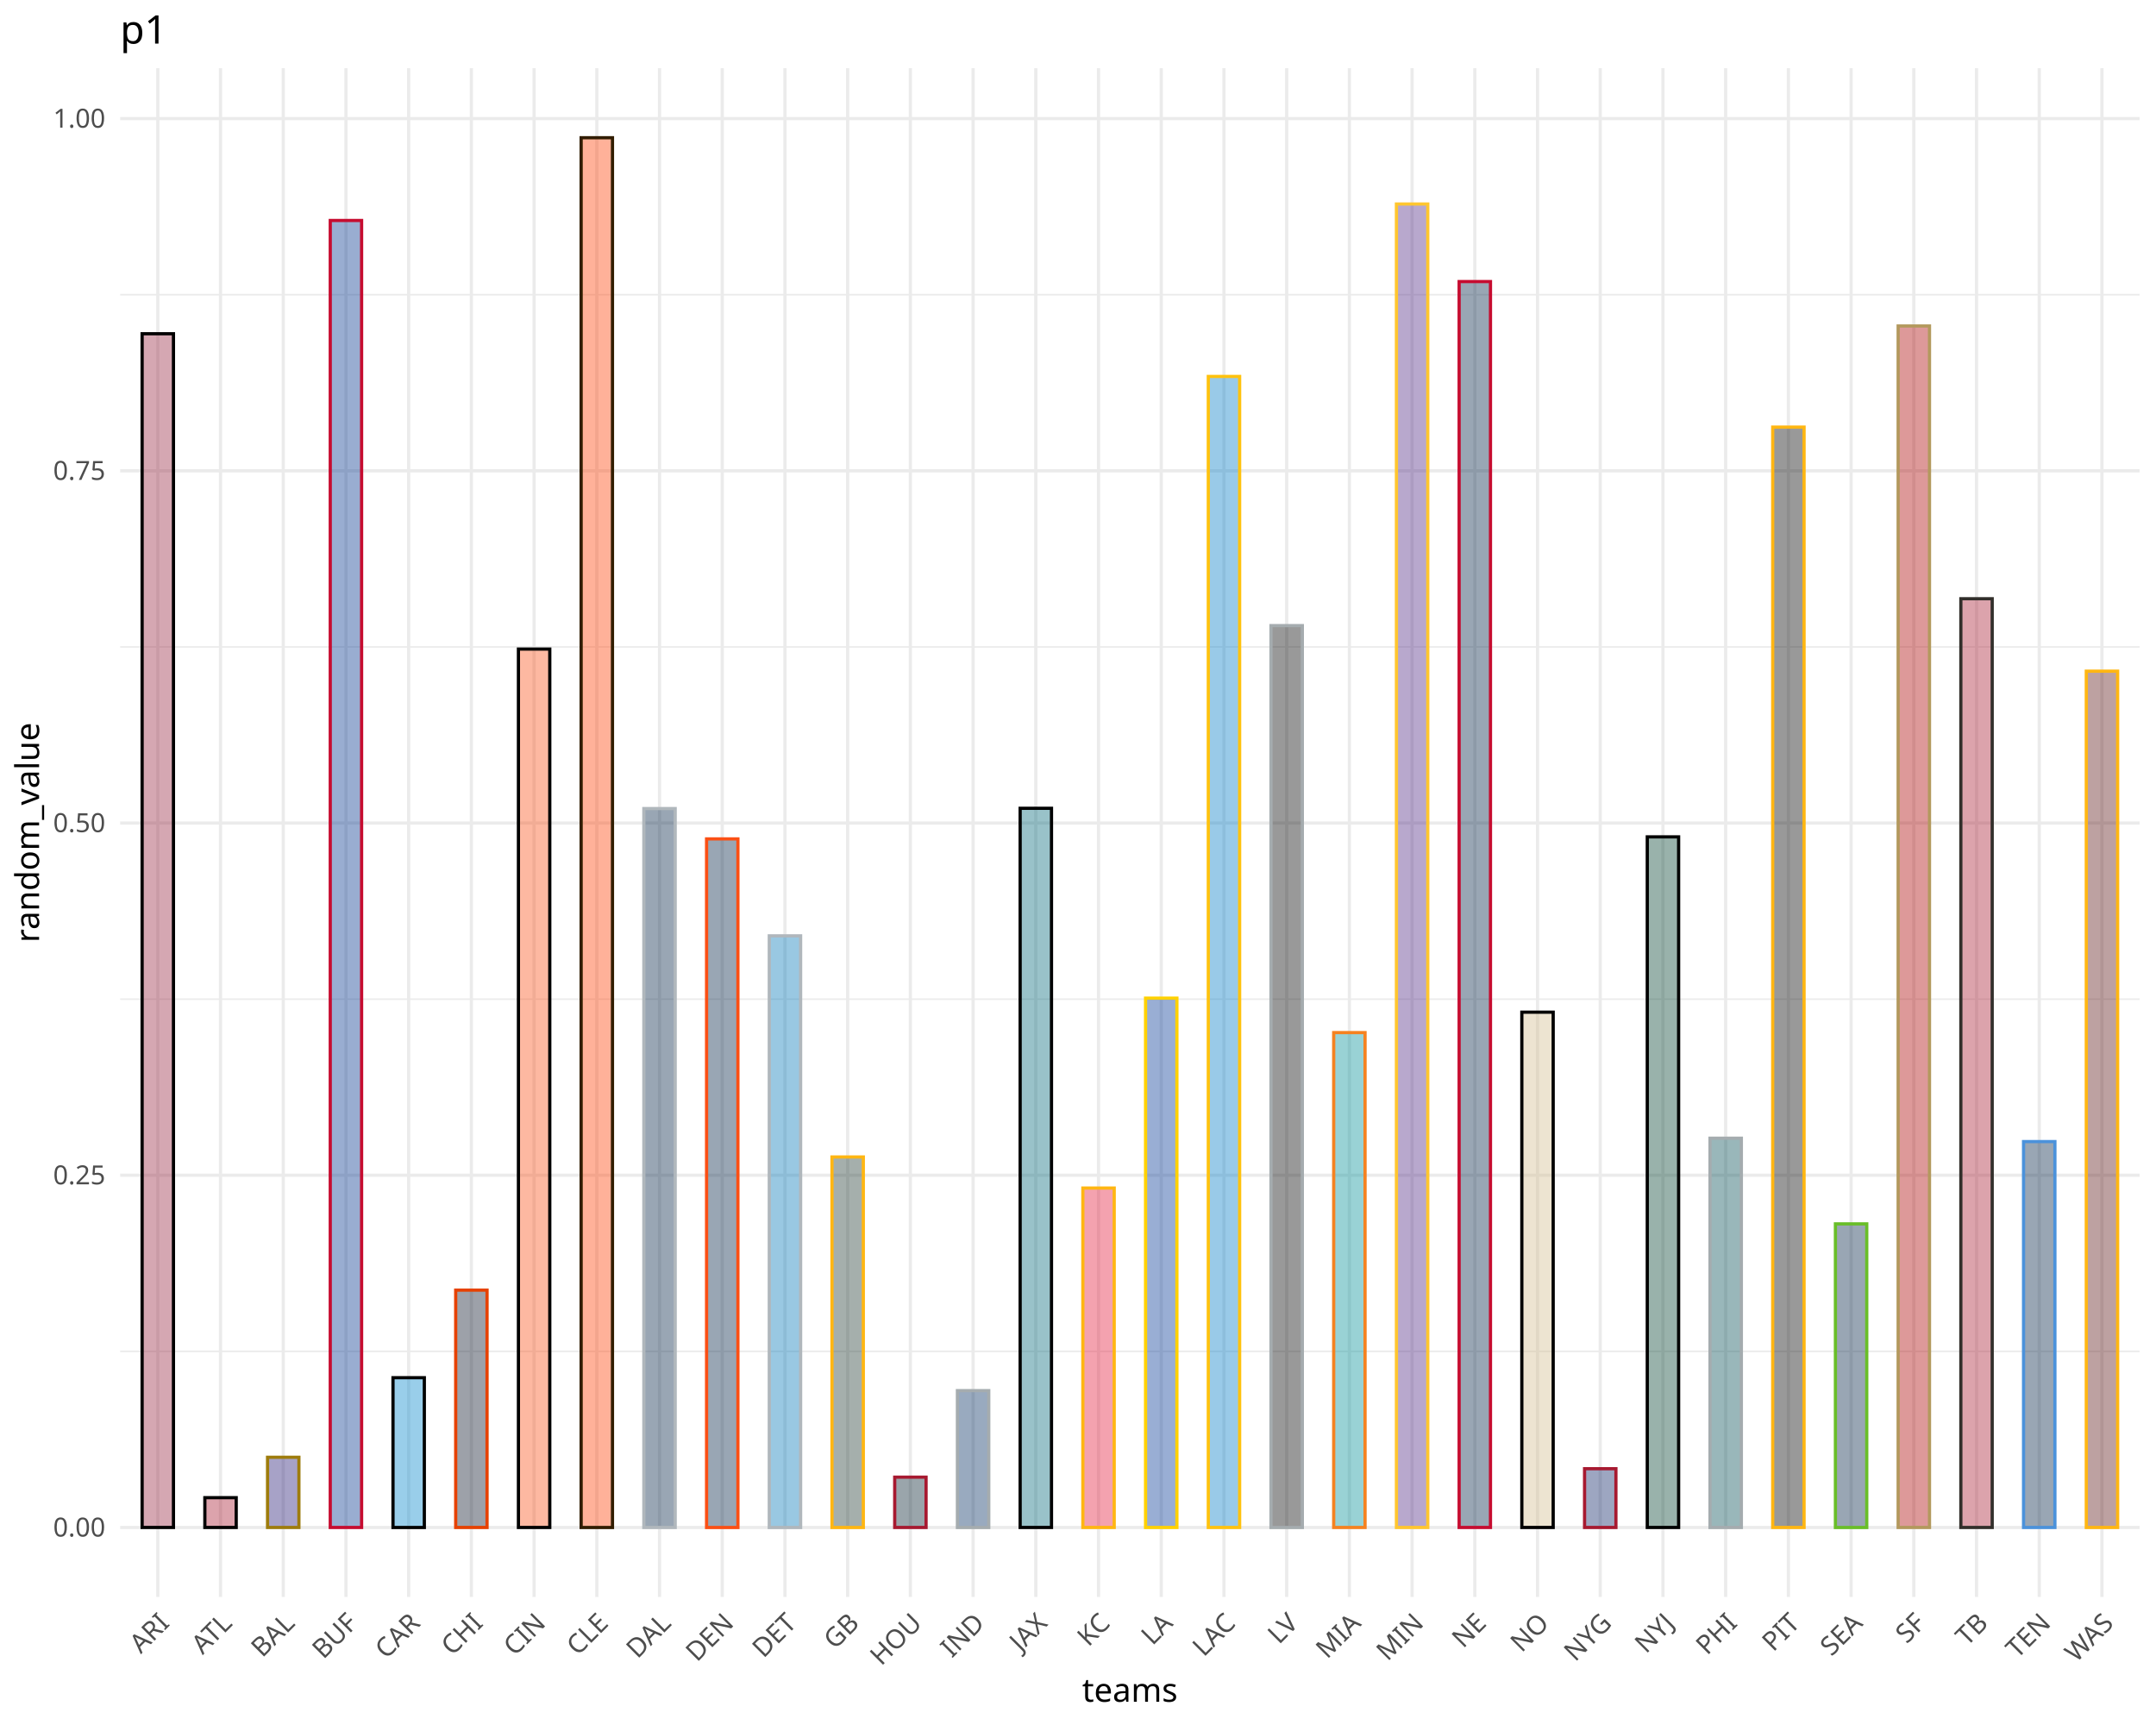
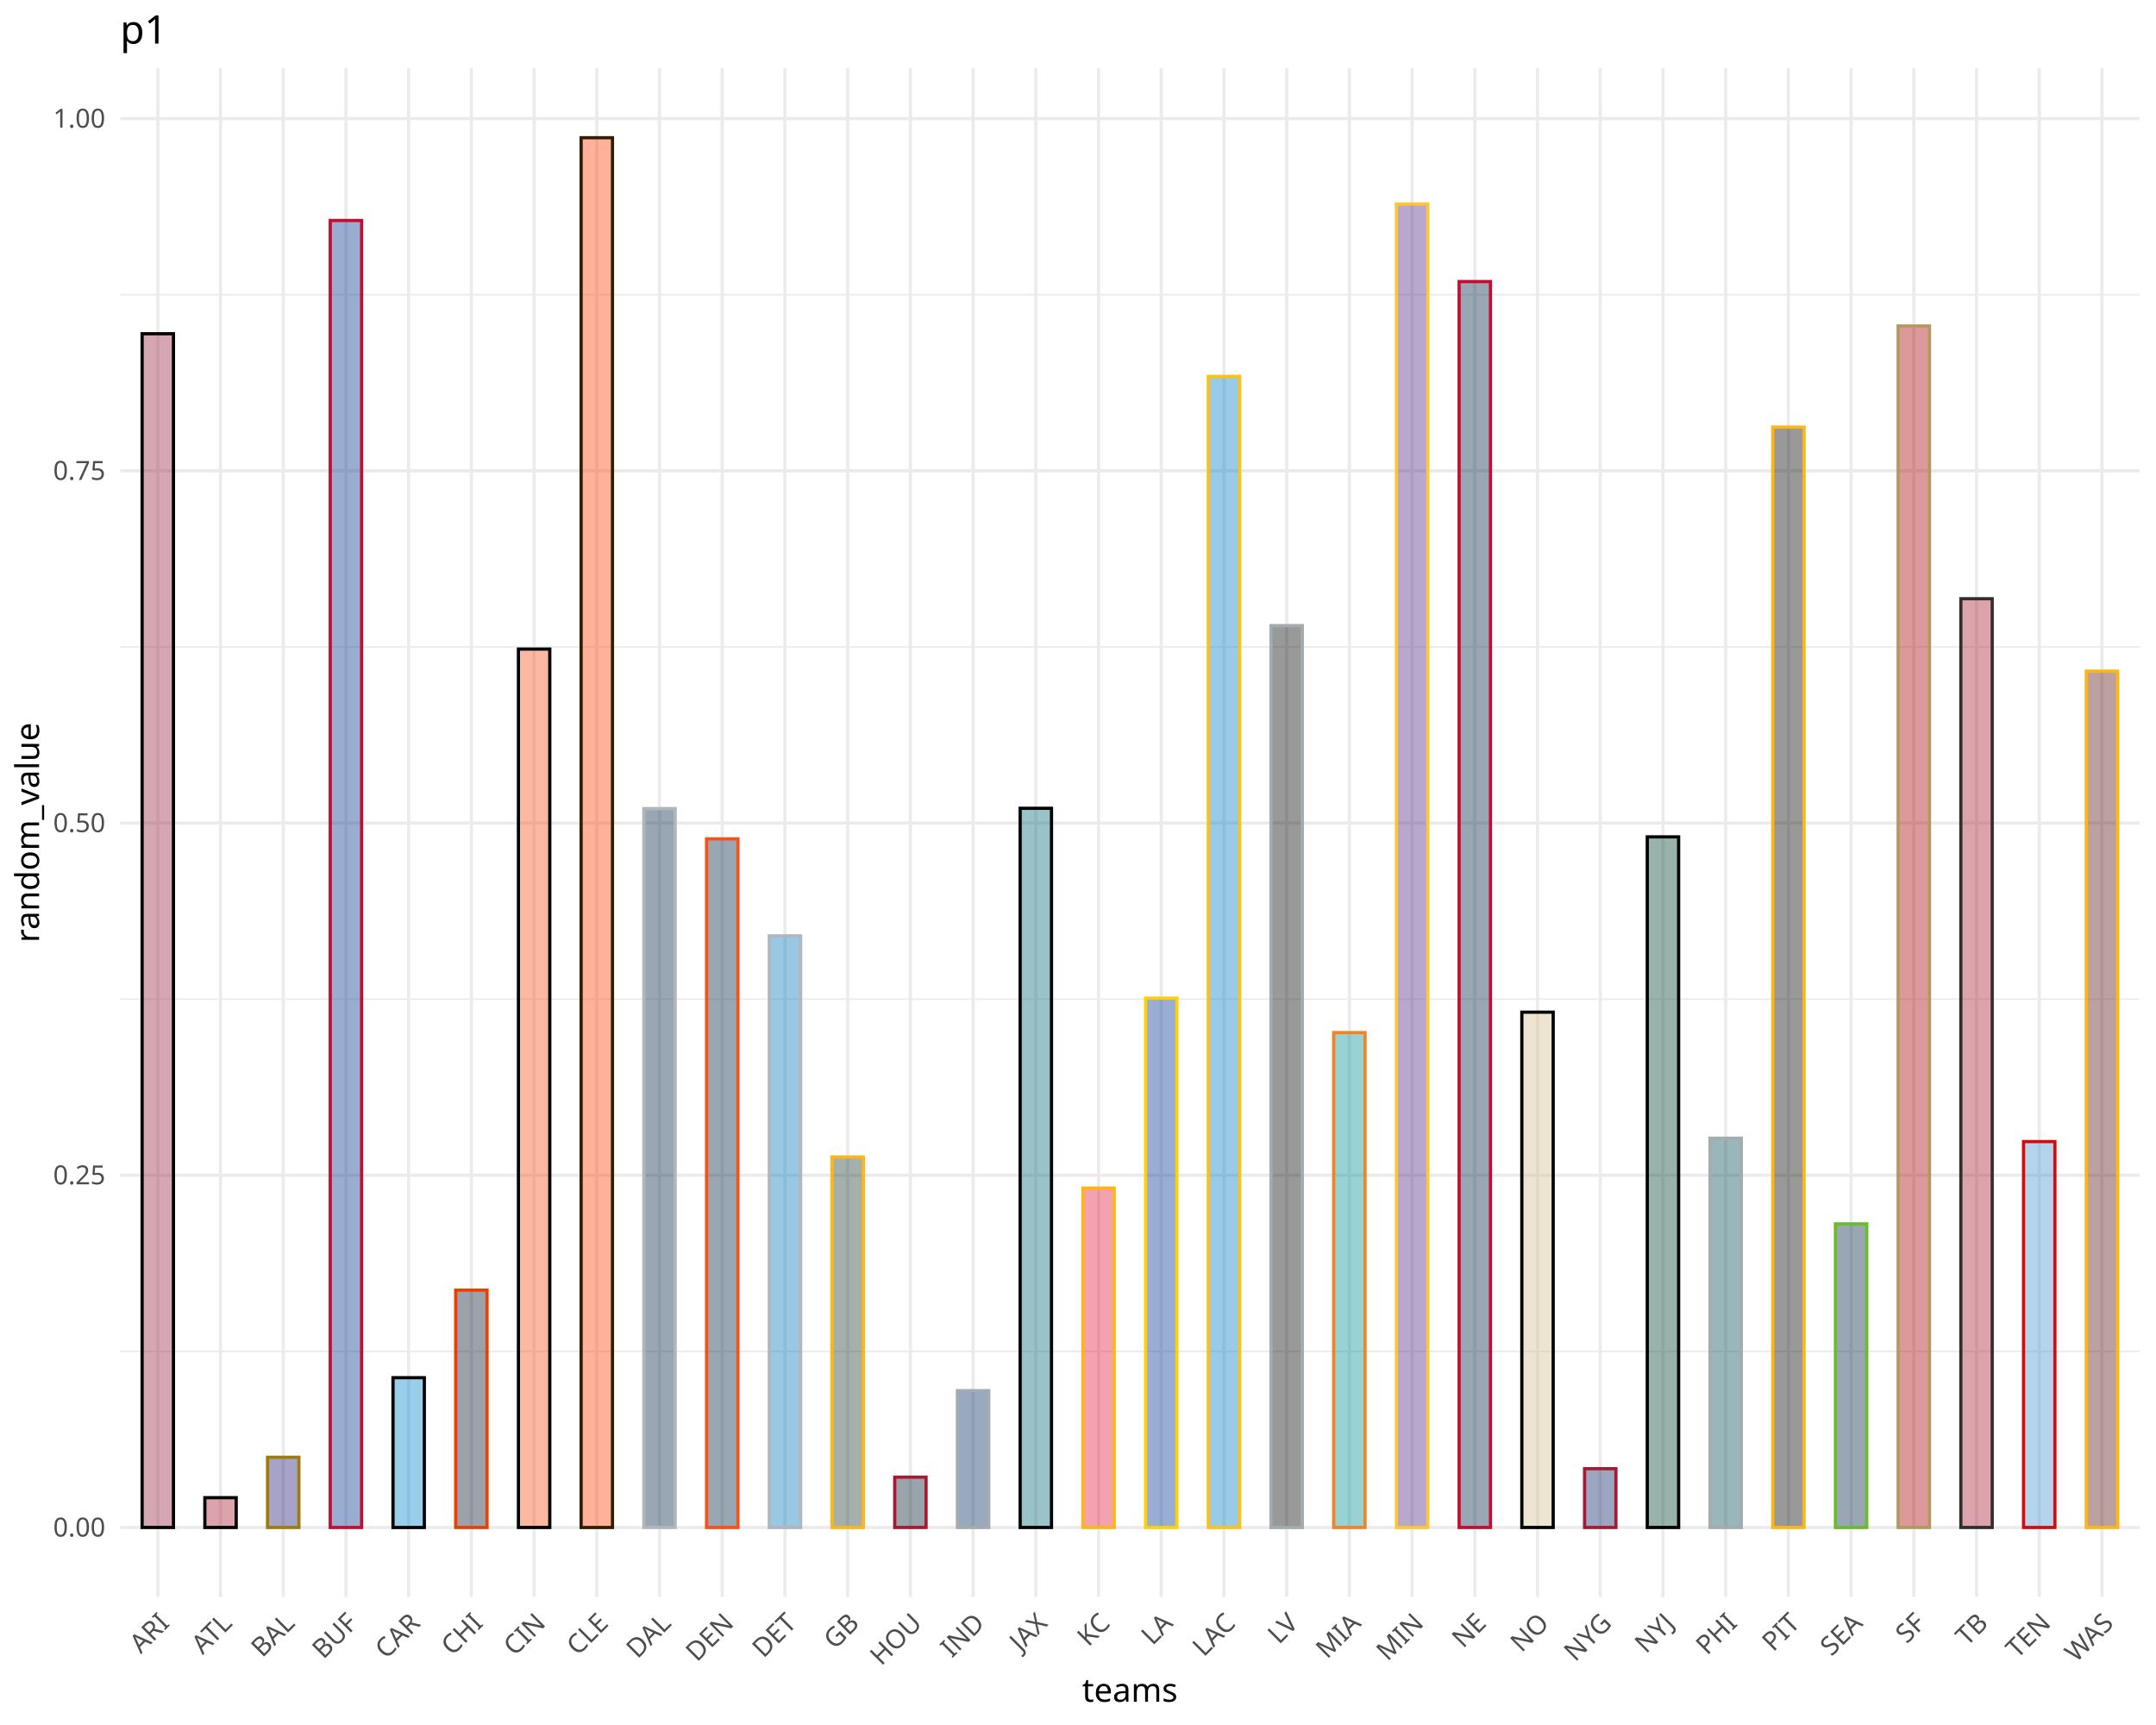
<svg xmlns="http://www.w3.org/2000/svg" class="svglite" data-engine-version="2.0" width="720.00pt" height="576.00pt" viewBox="0 0 720.00 576.00">
  <defs>
    <style type="text/css">
    .svglite line, .svglite polyline, .svglite polygon, .svglite path, .svglite rect, .svglite circle {
      fill: none;
      stroke: #000000;
      stroke-linecap: round;
      stroke-linejoin: round;
      stroke-miterlimit: 10.00;
    }
  </style>
  </defs>
  <rect width="100%" height="100%" style="stroke: none; fill: #FFFFFF;" />
  <defs>
    <clipPath id="cpMC4wMHw3MjAuMDB8MC4wMHw1NzYuMDA=">
      <rect x="0.00" y="0.00" width="720.00" height="576.00" />
    </clipPath>
  </defs>
  <g clip-path="url(#cpMC4wMHw3MjAuMDB8MC4wMHw1NzYuMDA=)">
    <rect x="0.00" y="0.00" width="720.00" height="576.00" style="stroke-width: 1.07; stroke: none; fill: #FFFFFF;" />
  </g>
  <defs>
    <clipPath id="cpNDAuMTN8NzE0LjUyfDIyLjc4fDUzMy4yNQ==">
      <rect x="40.13" y="22.78" width="674.39" height="510.46" />
    </clipPath>
  </defs>
  <g clip-path="url(#cpNDAuMTN8NzE0LjUyfDIyLjc4fDUzMy4yNQ==)">
    <polyline points="40.13,451.24 714.52,451.24 " style="stroke-width: 0.53; stroke: #EBEBEB; stroke-linecap: butt;" />
    <polyline points="40.13,333.63 714.52,333.63 " style="stroke-width: 0.53; stroke: #EBEBEB; stroke-linecap: butt;" />
    <polyline points="40.13,216.01 714.52,216.01 " style="stroke-width: 0.53; stroke: #EBEBEB; stroke-linecap: butt;" />
    <polyline points="40.13,98.40 714.52,98.40 " style="stroke-width: 0.53; stroke: #EBEBEB; stroke-linecap: butt;" />
    <polyline points="40.13,510.04 714.52,510.04 " style="stroke-width: 1.07; stroke: #EBEBEB; stroke-linecap: butt;" />
    <polyline points="40.13,392.43 714.52,392.43 " style="stroke-width: 1.07; stroke: #EBEBEB; stroke-linecap: butt;" />
    <polyline points="40.13,274.82 714.52,274.82 " style="stroke-width: 1.07; stroke: #EBEBEB; stroke-linecap: butt;" />
    <polyline points="40.13,157.21 714.52,157.21 " style="stroke-width: 1.07; stroke: #EBEBEB; stroke-linecap: butt;" />
    <polyline points="40.13,39.60 714.52,39.60 " style="stroke-width: 1.07; stroke: #EBEBEB; stroke-linecap: butt;" />
    <polyline points="52.70,533.25 52.70,22.78 " style="stroke-width: 1.07; stroke: #EBEBEB; stroke-linecap: butt;" />
    <polyline points="73.64,533.25 73.64,22.78 " style="stroke-width: 1.07; stroke: #EBEBEB; stroke-linecap: butt;" />
    <polyline points="94.59,533.25 94.59,22.78 " style="stroke-width: 1.07; stroke: #EBEBEB; stroke-linecap: butt;" />
    <polyline points="115.53,533.25 115.53,22.78 " style="stroke-width: 1.07; stroke: #EBEBEB; stroke-linecap: butt;" />
    <polyline points="136.47,533.25 136.47,22.78 " style="stroke-width: 1.07; stroke: #EBEBEB; stroke-linecap: butt;" />
    <polyline points="157.42,533.25 157.42,22.78 " style="stroke-width: 1.07; stroke: #EBEBEB; stroke-linecap: butt;" />
    <polyline points="178.36,533.25 178.36,22.78 " style="stroke-width: 1.07; stroke: #EBEBEB; stroke-linecap: butt;" />
    <polyline points="199.31,533.25 199.31,22.78 " style="stroke-width: 1.07; stroke: #EBEBEB; stroke-linecap: butt;" />
    <polyline points="220.25,533.25 220.25,22.78 " style="stroke-width: 1.07; stroke: #EBEBEB; stroke-linecap: butt;" />
    <polyline points="241.19,533.25 241.19,22.78 " style="stroke-width: 1.07; stroke: #EBEBEB; stroke-linecap: butt;" />
    <polyline points="262.14,533.25 262.14,22.78 " style="stroke-width: 1.07; stroke: #EBEBEB; stroke-linecap: butt;" />
    <polyline points="283.08,533.25 283.08,22.78 " style="stroke-width: 1.07; stroke: #EBEBEB; stroke-linecap: butt;" />
    <polyline points="304.02,533.25 304.02,22.78 " style="stroke-width: 1.07; stroke: #EBEBEB; stroke-linecap: butt;" />
    <polyline points="324.97,533.25 324.97,22.78 " style="stroke-width: 1.07; stroke: #EBEBEB; stroke-linecap: butt;" />
    <polyline points="345.91,533.25 345.91,22.78 " style="stroke-width: 1.07; stroke: #EBEBEB; stroke-linecap: butt;" />
    <polyline points="366.85,533.25 366.85,22.78 " style="stroke-width: 1.07; stroke: #EBEBEB; stroke-linecap: butt;" />
    <polyline points="387.80,533.25 387.80,22.78 " style="stroke-width: 1.07; stroke: #EBEBEB; stroke-linecap: butt;" />
    <polyline points="408.74,533.25 408.74,22.78 " style="stroke-width: 1.07; stroke: #EBEBEB; stroke-linecap: butt;" />
    <polyline points="429.69,533.25 429.69,22.78 " style="stroke-width: 1.07; stroke: #EBEBEB; stroke-linecap: butt;" />
    <polyline points="450.63,533.25 450.63,22.78 " style="stroke-width: 1.07; stroke: #EBEBEB; stroke-linecap: butt;" />
    <polyline points="471.57,533.25 471.57,22.78 " style="stroke-width: 1.07; stroke: #EBEBEB; stroke-linecap: butt;" />
    <polyline points="492.52,533.25 492.52,22.78 " style="stroke-width: 1.07; stroke: #EBEBEB; stroke-linecap: butt;" />
    <polyline points="513.46,533.25 513.46,22.78 " style="stroke-width: 1.07; stroke: #EBEBEB; stroke-linecap: butt;" />
    <polyline points="534.40,533.25 534.40,22.78 " style="stroke-width: 1.07; stroke: #EBEBEB; stroke-linecap: butt;" />
    <polyline points="555.35,533.25 555.35,22.78 " style="stroke-width: 1.07; stroke: #EBEBEB; stroke-linecap: butt;" />
    <polyline points="576.29,533.25 576.29,22.78 " style="stroke-width: 1.07; stroke: #EBEBEB; stroke-linecap: butt;" />
    <polyline points="597.24,533.25 597.24,22.78 " style="stroke-width: 1.07; stroke: #EBEBEB; stroke-linecap: butt;" />
    <polyline points="618.18,533.25 618.18,22.78 " style="stroke-width: 1.07; stroke: #EBEBEB; stroke-linecap: butt;" />
    <polyline points="639.12,533.25 639.12,22.78 " style="stroke-width: 1.07; stroke: #EBEBEB; stroke-linecap: butt;" />
    <polyline points="660.07,533.25 660.07,22.78 " style="stroke-width: 1.07; stroke: #EBEBEB; stroke-linecap: butt;" />
    <polyline points="681.01,533.25 681.01,22.78 " style="stroke-width: 1.07; stroke: #EBEBEB; stroke-linecap: butt;" />
    <polyline points="701.95,533.25 701.95,22.78 " style="stroke-width: 1.07; stroke: #EBEBEB; stroke-linecap: butt;" />
    <rect x="47.46" y="111.44" width="10.47" height="398.60" style="stroke-width: 1.07; stroke-linecap: butt; stroke-linejoin: miter; fill: #97233F; fill-opacity: 0.40;" />
    <rect x="68.41" y="500.09" width="10.47" height="9.95" style="stroke-width: 1.07; stroke-linecap: butt; stroke-linejoin: miter; fill: #A71930; fill-opacity: 0.40;" />
    <rect x="89.35" y="486.60" width="10.47" height="23.44" style="stroke-width: 1.07; stroke: #9E7C0C; stroke-linecap: butt; stroke-linejoin: miter; fill: #241773; fill-opacity: 0.40;" />
    <rect x="110.29" y="73.62" width="10.47" height="436.42" style="stroke-width: 1.07; stroke: #C60C30; stroke-linecap: butt; stroke-linejoin: miter; fill: #00338D; fill-opacity: 0.40;" />
    <rect x="131.24" y="460.03" width="10.47" height="50.02" style="stroke-width: 1.07; stroke-linecap: butt; stroke-linejoin: miter; fill: #0085CA; fill-opacity: 0.40;" />
    <rect x="152.18" y="430.79" width="10.47" height="79.25" style="stroke-width: 1.07; stroke: #E64100; stroke-linecap: butt; stroke-linejoin: miter; fill: #0B162A; fill-opacity: 0.40;" />
    <rect x="173.13" y="216.73" width="10.47" height="293.31" style="stroke-width: 1.07; stroke-linecap: butt; stroke-linejoin: miter; fill: #FB4F14; fill-opacity: 0.40;" />
    <rect x="194.07" y="45.99" width="10.47" height="464.06" style="stroke-width: 1.07; stroke: #311D00; stroke-linecap: butt; stroke-linejoin: miter; fill: #FF3C00; fill-opacity: 0.40;" />
    <rect x="215.01" y="269.99" width="10.47" height="240.05" style="stroke-width: 1.07; stroke: #B0B7BC; stroke-linecap: butt; stroke-linejoin: miter; fill: #002244; fill-opacity: 0.40;" />
    <rect x="235.96" y="280.12" width="10.47" height="229.93" style="stroke-width: 1.07; stroke: #FB4F14; stroke-linecap: butt; stroke-linejoin: miter; fill: #002244; fill-opacity: 0.40;" />
    <rect x="256.90" y="312.49" width="10.47" height="197.56" style="stroke-width: 1.07; stroke: #B0B7BC; stroke-linecap: butt; stroke-linejoin: miter; fill: #0076B6; fill-opacity: 0.40;" />
    <rect x="277.84" y="386.33" width="10.47" height="123.72" style="stroke-width: 1.07; stroke: #FFB612; stroke-linecap: butt; stroke-linejoin: miter; fill: #203731; fill-opacity: 0.40;" />
    <rect x="298.79" y="493.24" width="10.47" height="16.80" style="stroke-width: 1.07; stroke: #A71930; stroke-linecap: butt; stroke-linejoin: miter; fill: #03202F; fill-opacity: 0.40;" />
    <rect x="319.73" y="464.35" width="10.47" height="45.70" style="stroke-width: 1.07; stroke: #A5ACAF; stroke-linecap: butt; stroke-linejoin: miter; fill: #002C5F; fill-opacity: 0.40;" />
    <rect x="340.68" y="269.90" width="10.47" height="240.14" style="stroke-width: 1.07; stroke-linecap: butt; stroke-linejoin: miter; fill: #006778; fill-opacity: 0.40;" />
    <rect x="361.62" y="396.70" width="10.47" height="113.34" style="stroke-width: 1.07; stroke: #FFB612; stroke-linecap: butt; stroke-linejoin: miter; fill: #E31837; fill-opacity: 0.40;" />
    <rect x="382.56" y="333.29" width="10.47" height="176.75" style="stroke-width: 1.07; stroke: #FFD100; stroke-linecap: butt; stroke-linejoin: miter; fill: #003594; fill-opacity: 0.40;" />
    <rect x="403.51" y="125.70" width="10.47" height="384.34" style="stroke-width: 1.07; stroke: #FFC20E; stroke-linecap: butt; stroke-linejoin: miter; fill: #007BC7; fill-opacity: 0.40;" />
    <rect x="424.45" y="208.90" width="10.47" height="301.15" style="stroke-width: 1.07; stroke: #A5ACAF; stroke-linecap: butt; stroke-linejoin: miter; fill: #000000; fill-opacity: 0.40;" />
    <rect x="445.39" y="344.80" width="10.47" height="165.24" style="stroke-width: 1.07; stroke: #F58220; stroke-linecap: butt; stroke-linejoin: miter; fill: #008E97; fill-opacity: 0.40;" />
    <rect x="466.34" y="68.12" width="10.47" height="441.92" style="stroke-width: 1.07; stroke: #FFC62F; stroke-linecap: butt; stroke-linejoin: miter; fill: #4F2683; fill-opacity: 0.40;" />
    <rect x="487.28" y="94.02" width="10.47" height="416.02" style="stroke-width: 1.07; stroke: #C60C30; stroke-linecap: butt; stroke-linejoin: miter; fill: #002244; fill-opacity: 0.40;" />
    <rect x="508.22" y="337.98" width="10.47" height="172.06" style="stroke-width: 1.07; stroke-linecap: butt; stroke-linejoin: miter; fill: #D3BC8D; fill-opacity: 0.40;" />
    <rect x="529.17" y="490.42" width="10.47" height="19.62" style="stroke-width: 1.07; stroke: #A71930; stroke-linecap: butt; stroke-linejoin: miter; fill: #0B2265; fill-opacity: 0.40;" />
    <rect x="550.11" y="279.44" width="10.47" height="230.60" style="stroke-width: 1.07; stroke-linecap: butt; stroke-linejoin: miter; fill: #003F2D; fill-opacity: 0.40;" />
    <rect x="571.06" y="380.06" width="10.47" height="129.99" style="stroke-width: 1.07; stroke: #A5ACAF; stroke-linecap: butt; stroke-linejoin: miter; fill: #004C54; fill-opacity: 0.40;" />
    <rect x="592.00" y="142.62" width="10.47" height="367.42" style="stroke-width: 1.07; stroke: #FFB612; stroke-linecap: butt; stroke-linejoin: miter; fill: #000000; fill-opacity: 0.40;" />
    <rect x="612.94" y="408.67" width="10.47" height="101.38" style="stroke-width: 1.07; stroke: #69BE28; stroke-linecap: butt; stroke-linejoin: miter; fill: #002244; fill-opacity: 0.40;" />
    <rect x="633.89" y="108.85" width="10.47" height="401.19" style="stroke-width: 1.07; stroke: #B3995D; stroke-linecap: butt; stroke-linejoin: miter; fill: #AA0000; fill-opacity: 0.40;" />
    <rect x="654.83" y="199.92" width="10.47" height="310.12" style="stroke-width: 1.07; stroke: #322F2B; stroke-linecap: butt; stroke-linejoin: miter; fill: #A71930; fill-opacity: 0.40;" />
-     <rect x="675.77" y="381.19" width="10.47" height="128.85" style="stroke-width: 1.07; stroke: #4B92DB; stroke-linecap: butt; stroke-linejoin: miter; fill: #002244; fill-opacity: 0.40;" />
+     <rect x="675.77" y="381.19" width="10.47" height="128.85" style="stroke-width: 1.07; stroke: #D50A0A; stroke-linecap: butt; stroke-linejoin: miter; fill: #4495D2; fill-opacity: 0.40;" />
    <rect x="696.72" y="224.11" width="10.47" height="285.93" style="stroke-width: 1.07; stroke: #FFB612; stroke-linecap: butt; stroke-linejoin: miter; fill: #5A1414; fill-opacity: 0.40;" />
  </g>
  <g clip-path="url(#cpMC4wMHw3MjAuMDB8MC4wMHw1NzYuMDA=)">
    <text x="35.20" y="513.07" text-anchor="end" style="font-size: 8.80px; fill: #4D4D4D; font-family: sans;" textLength="17.13px" lengthAdjust="spacingAndGlyphs">0.00</text>
    <text x="35.20" y="395.46" text-anchor="end" style="font-size: 8.80px; fill: #4D4D4D; font-family: sans;" textLength="17.13px" lengthAdjust="spacingAndGlyphs">0.25</text>
    <text x="35.20" y="277.85" text-anchor="end" style="font-size: 8.80px; fill: #4D4D4D; font-family: sans;" textLength="17.13px" lengthAdjust="spacingAndGlyphs">0.50</text>
    <text x="35.20" y="160.24" text-anchor="end" style="font-size: 8.80px; fill: #4D4D4D; font-family: sans;" textLength="17.13px" lengthAdjust="spacingAndGlyphs">0.75</text>
    <text x="35.20" y="42.63" text-anchor="end" style="font-size: 8.80px; fill: #4D4D4D; font-family: sans;" textLength="17.13px" lengthAdjust="spacingAndGlyphs">1.00</text>
    <text transform="translate(56.98,542.46) rotate(-45)" text-anchor="end" style="font-size: 8.80px; fill: #4D4D4D; font-family: sans;" textLength="14.67px" lengthAdjust="spacingAndGlyphs">ARI</text>
    <text transform="translate(77.93,542.46) rotate(-45)" text-anchor="end" style="font-size: 8.80px; fill: #4D4D4D; font-family: sans;" textLength="16.14px" lengthAdjust="spacingAndGlyphs">ATL</text>
    <text transform="translate(98.87,542.46) rotate(-45)" text-anchor="end" style="font-size: 8.80px; fill: #4D4D4D; font-family: sans;" textLength="16.64px" lengthAdjust="spacingAndGlyphs">BAL</text>
    <text transform="translate(119.81,542.46) rotate(-45)" text-anchor="end" style="font-size: 8.80px; fill: #4D4D4D; font-family: sans;" textLength="17.60px" lengthAdjust="spacingAndGlyphs">BUF</text>
    <text transform="translate(140.76,542.46) rotate(-45)" text-anchor="end" style="font-size: 8.80px; fill: #4D4D4D; font-family: sans;" textLength="18.59px" lengthAdjust="spacingAndGlyphs">CAR</text>
    <text transform="translate(161.70,542.46) rotate(-45)" text-anchor="end" style="font-size: 8.80px; fill: #4D4D4D; font-family: sans;" textLength="15.16px" lengthAdjust="spacingAndGlyphs">CHI</text>
    <text transform="translate(182.64,542.46) rotate(-45)" text-anchor="end" style="font-size: 8.80px; fill: #4D4D4D; font-family: sans;" textLength="15.16px" lengthAdjust="spacingAndGlyphs">CIN</text>
    <text transform="translate(203.59,542.46) rotate(-45)" text-anchor="end" style="font-size: 8.80px; fill: #4D4D4D; font-family: sans;" textLength="17.12px" lengthAdjust="spacingAndGlyphs">CLE</text>
    <text transform="translate(224.53,542.46) rotate(-45)" text-anchor="end" style="font-size: 8.80px; fill: #4D4D4D; font-family: sans;" textLength="17.12px" lengthAdjust="spacingAndGlyphs">DAL</text>
    <text transform="translate(245.47,542.46) rotate(-45)" text-anchor="end" style="font-size: 8.80px; fill: #4D4D4D; font-family: sans;" textLength="18.59px" lengthAdjust="spacingAndGlyphs">DEN</text>
    <text transform="translate(266.42,542.46) rotate(-45)" text-anchor="end" style="font-size: 8.80px; fill: #4D4D4D; font-family: sans;" textLength="17.60px" lengthAdjust="spacingAndGlyphs">DET</text>
    <text transform="translate(287.36,542.46) rotate(-45)" text-anchor="end" style="font-size: 8.80px; fill: #4D4D4D; font-family: sans;" textLength="12.72px" lengthAdjust="spacingAndGlyphs">GB</text>
    <text transform="translate(308.31,542.46) rotate(-45)" text-anchor="end" style="font-size: 8.80px; fill: #4D4D4D; font-family: sans;" textLength="19.56px" lengthAdjust="spacingAndGlyphs">HOU</text>
    <text transform="translate(329.25,542.46) rotate(-45)" text-anchor="end" style="font-size: 8.80px; fill: #4D4D4D; font-family: sans;" textLength="15.16px" lengthAdjust="spacingAndGlyphs">IND</text>
    <text transform="translate(350.19,542.46) rotate(-45)" text-anchor="end" style="font-size: 8.80px; fill: #4D4D4D; font-family: sans;" textLength="16.15px" lengthAdjust="spacingAndGlyphs">JAX</text>
    <text transform="translate(371.14,542.46) rotate(-45)" text-anchor="end" style="font-size: 8.80px; fill: #4D4D4D; font-family: sans;" textLength="12.23px" lengthAdjust="spacingAndGlyphs">KC</text>
    <text transform="translate(392.08,542.46) rotate(-45)" text-anchor="end" style="font-size: 8.80px; fill: #4D4D4D; font-family: sans;" textLength="10.77px" lengthAdjust="spacingAndGlyphs">LA</text>
    <text transform="translate(413.02,542.46) rotate(-45)" text-anchor="end" style="font-size: 8.80px; fill: #4D4D4D; font-family: sans;" textLength="17.12px" lengthAdjust="spacingAndGlyphs">LAC</text>
    <text transform="translate(433.97,542.46) rotate(-45)" text-anchor="end" style="font-size: 8.80px; fill: #4D4D4D; font-family: sans;" textLength="10.77px" lengthAdjust="spacingAndGlyphs">LV</text>
    <text transform="translate(454.91,542.46) rotate(-45)" text-anchor="end" style="font-size: 8.80px; fill: #4D4D4D; font-family: sans;" textLength="15.65px" lengthAdjust="spacingAndGlyphs">MIA</text>
    <text transform="translate(475.86,542.46) rotate(-45)" text-anchor="end" style="font-size: 8.80px; fill: #4D4D4D; font-family: sans;" textLength="16.14px" lengthAdjust="spacingAndGlyphs">MIN</text>
    <text transform="translate(496.80,542.46) rotate(-45)" text-anchor="end" style="font-size: 8.80px; fill: #4D4D4D; font-family: sans;" textLength="12.23px" lengthAdjust="spacingAndGlyphs">NE</text>
    <text transform="translate(517.74,542.46) rotate(-45)" text-anchor="end" style="font-size: 8.80px; fill: #4D4D4D; font-family: sans;" textLength="13.21px" lengthAdjust="spacingAndGlyphs">NO</text>
    <text transform="translate(538.69,542.46) rotate(-45)" text-anchor="end" style="font-size: 8.80px; fill: #4D4D4D; font-family: sans;" textLength="19.08px" lengthAdjust="spacingAndGlyphs">NYG</text>
    <text transform="translate(559.63,542.46) rotate(-45)" text-anchor="end" style="font-size: 8.80px; fill: #4D4D4D; font-family: sans;" textLength="16.63px" lengthAdjust="spacingAndGlyphs">NYJ</text>
    <text transform="translate(580.57,542.46) rotate(-45)" text-anchor="end" style="font-size: 8.80px; fill: #4D4D4D; font-family: sans;" textLength="14.67px" lengthAdjust="spacingAndGlyphs">PHI</text>
    <text transform="translate(601.52,542.46) rotate(-45)" text-anchor="end" style="font-size: 8.80px; fill: #4D4D4D; font-family: sans;" textLength="13.69px" lengthAdjust="spacingAndGlyphs">PIT</text>
    <text transform="translate(622.46,542.46) rotate(-45)" text-anchor="end" style="font-size: 8.80px; fill: #4D4D4D; font-family: sans;" textLength="17.61px" lengthAdjust="spacingAndGlyphs">SEA</text>
    <text transform="translate(643.41,542.46) rotate(-45)" text-anchor="end" style="font-size: 8.80px; fill: #4D4D4D; font-family: sans;" textLength="11.25px" lengthAdjust="spacingAndGlyphs">SF</text>
    <text transform="translate(664.35,542.46) rotate(-45)" text-anchor="end" style="font-size: 8.80px; fill: #4D4D4D; font-family: sans;" textLength="11.25px" lengthAdjust="spacingAndGlyphs">TB</text>
    <text transform="translate(685.29,542.46) rotate(-45)" text-anchor="end" style="font-size: 8.80px; fill: #4D4D4D; font-family: sans;" textLength="17.60px" lengthAdjust="spacingAndGlyphs">TEN</text>
    <text transform="translate(706.24,542.46) rotate(-45)" text-anchor="end" style="font-size: 8.80px; fill: #4D4D4D; font-family: sans;" textLength="20.05px" lengthAdjust="spacingAndGlyphs">WAS</text>
    <text x="377.33" y="568.24" text-anchor="middle" style="font-size: 11.00px; font-family: sans;" textLength="29.96px" lengthAdjust="spacingAndGlyphs">teams</text>
    <text transform="translate(13.05,278.01) rotate(-90)" text-anchor="middle" style="font-size: 11.00px; font-family: sans;" textLength="69.72px" lengthAdjust="spacingAndGlyphs">random_value</text>
    <text x="40.13" y="14.56" style="font-size: 13.20px; font-family: sans;" textLength="14.68px" lengthAdjust="spacingAndGlyphs">p1</text>
  </g>
</svg>
